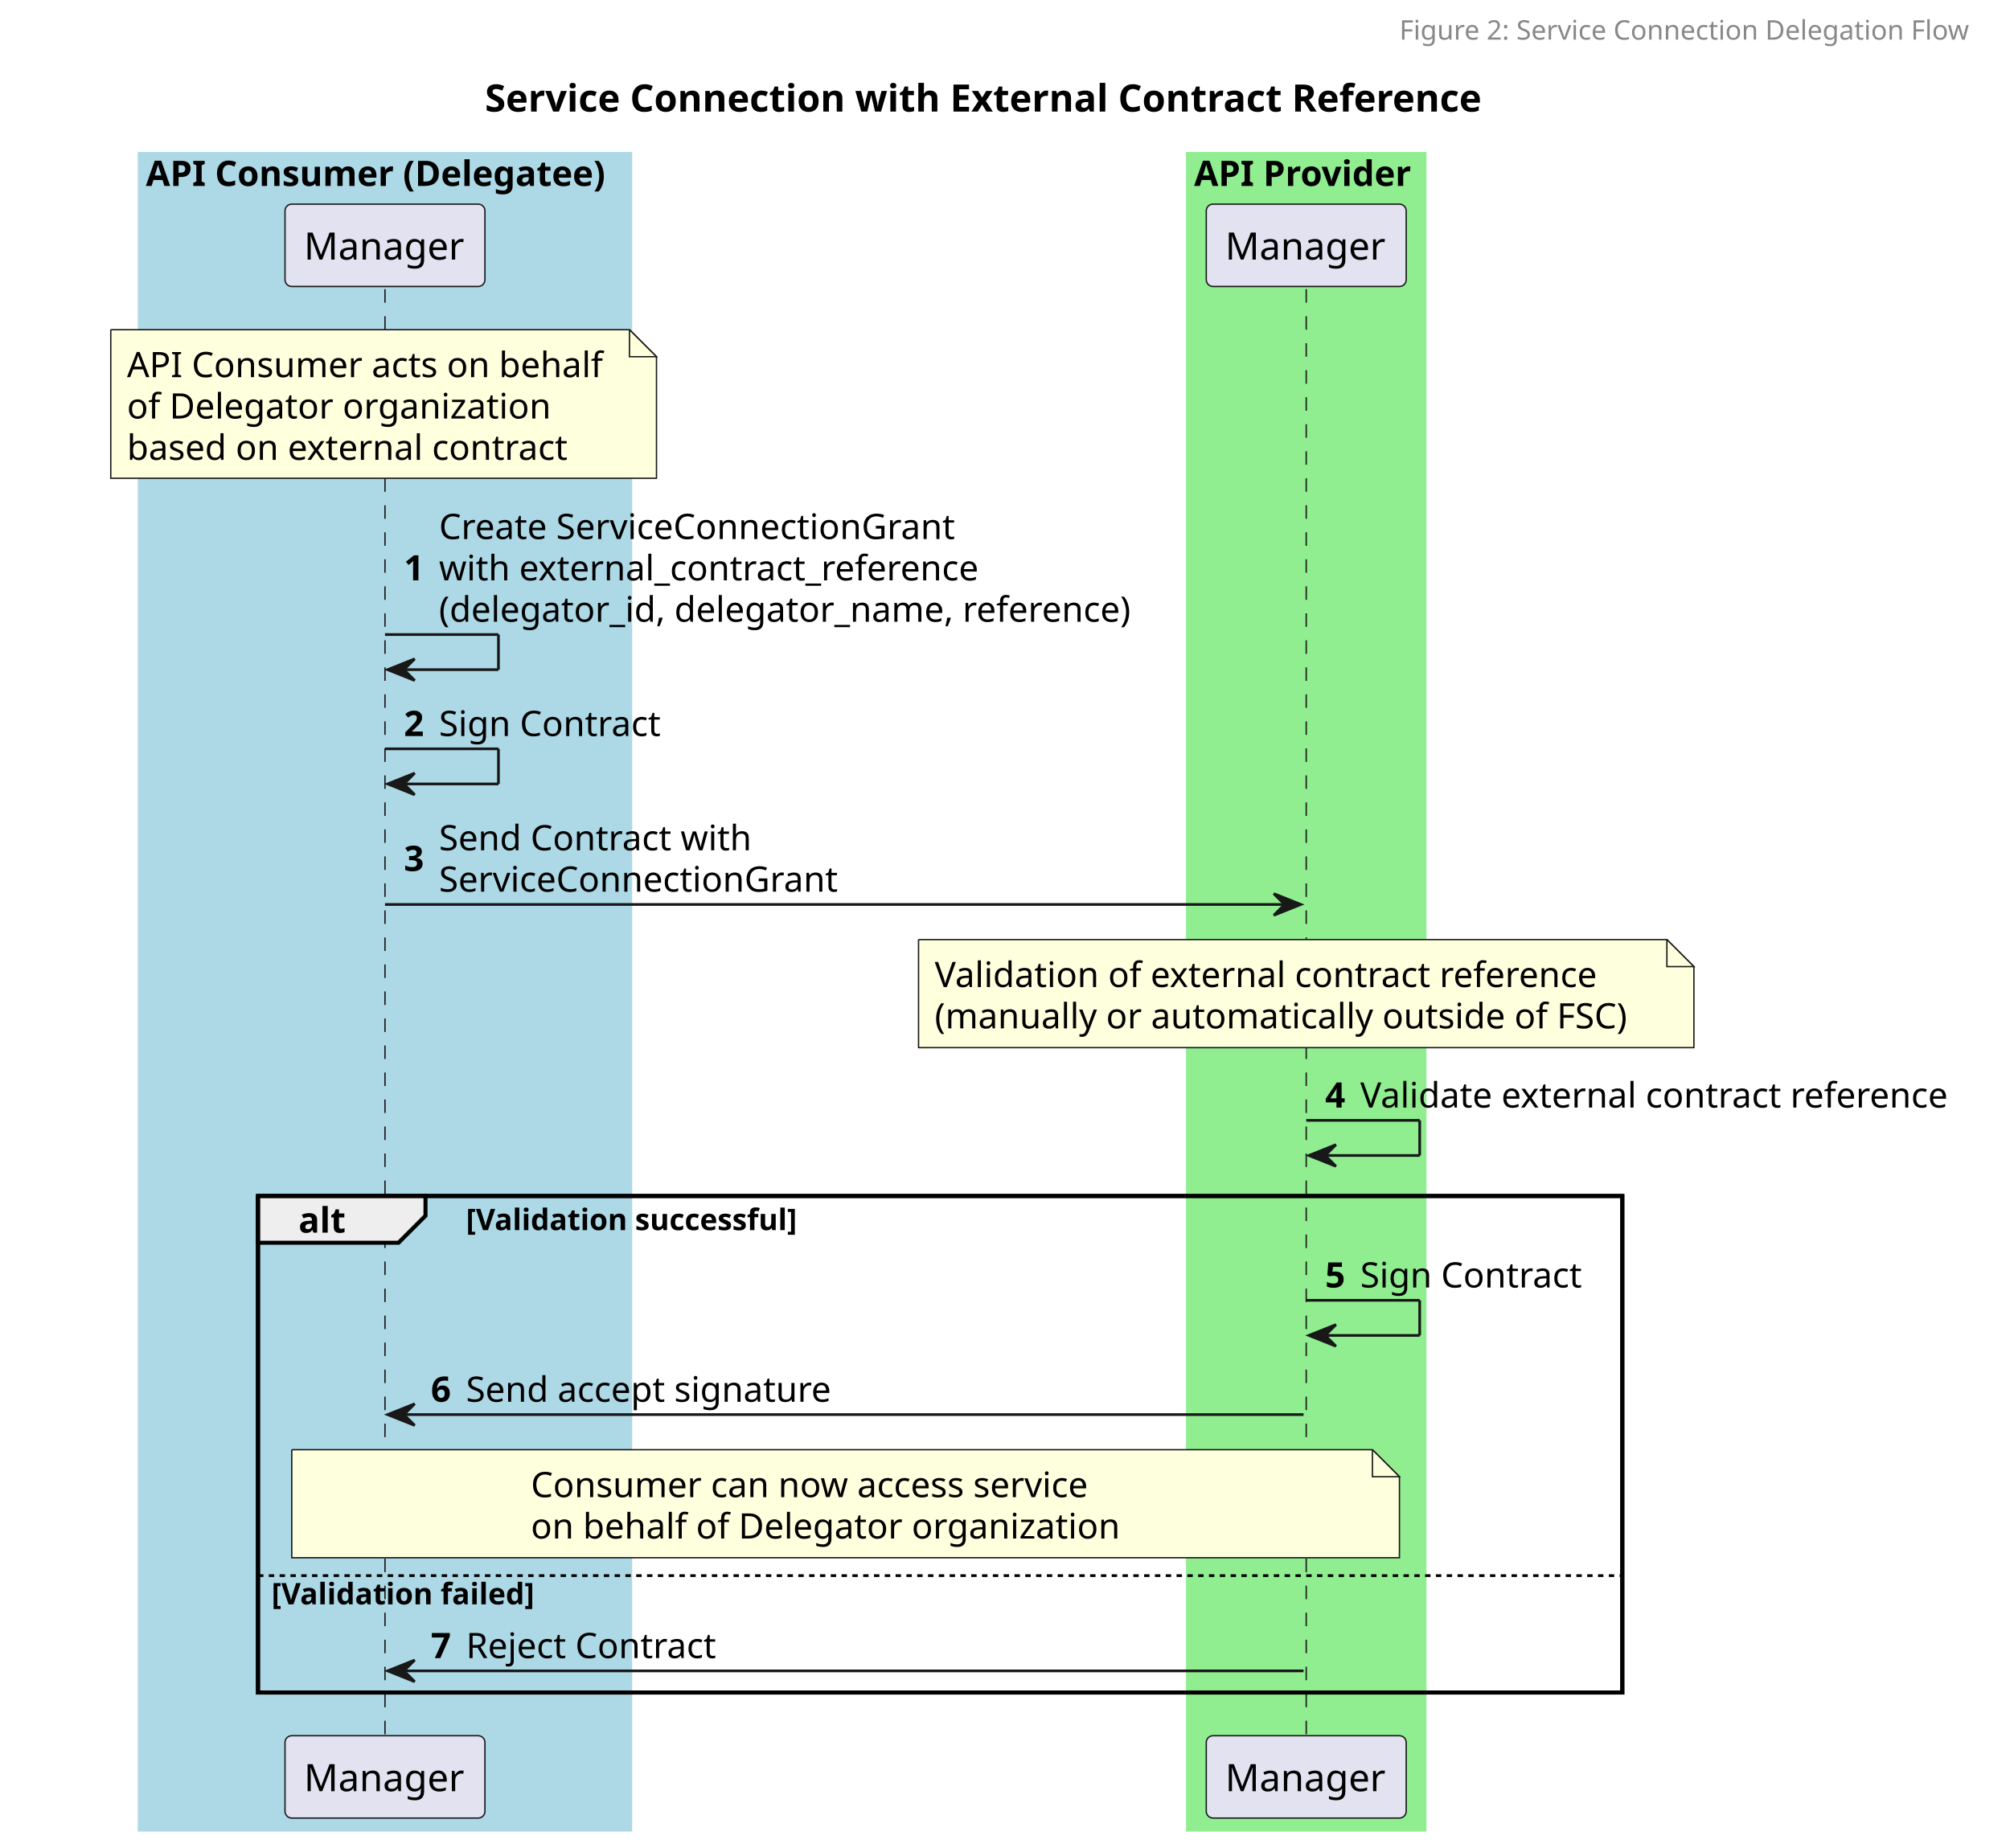
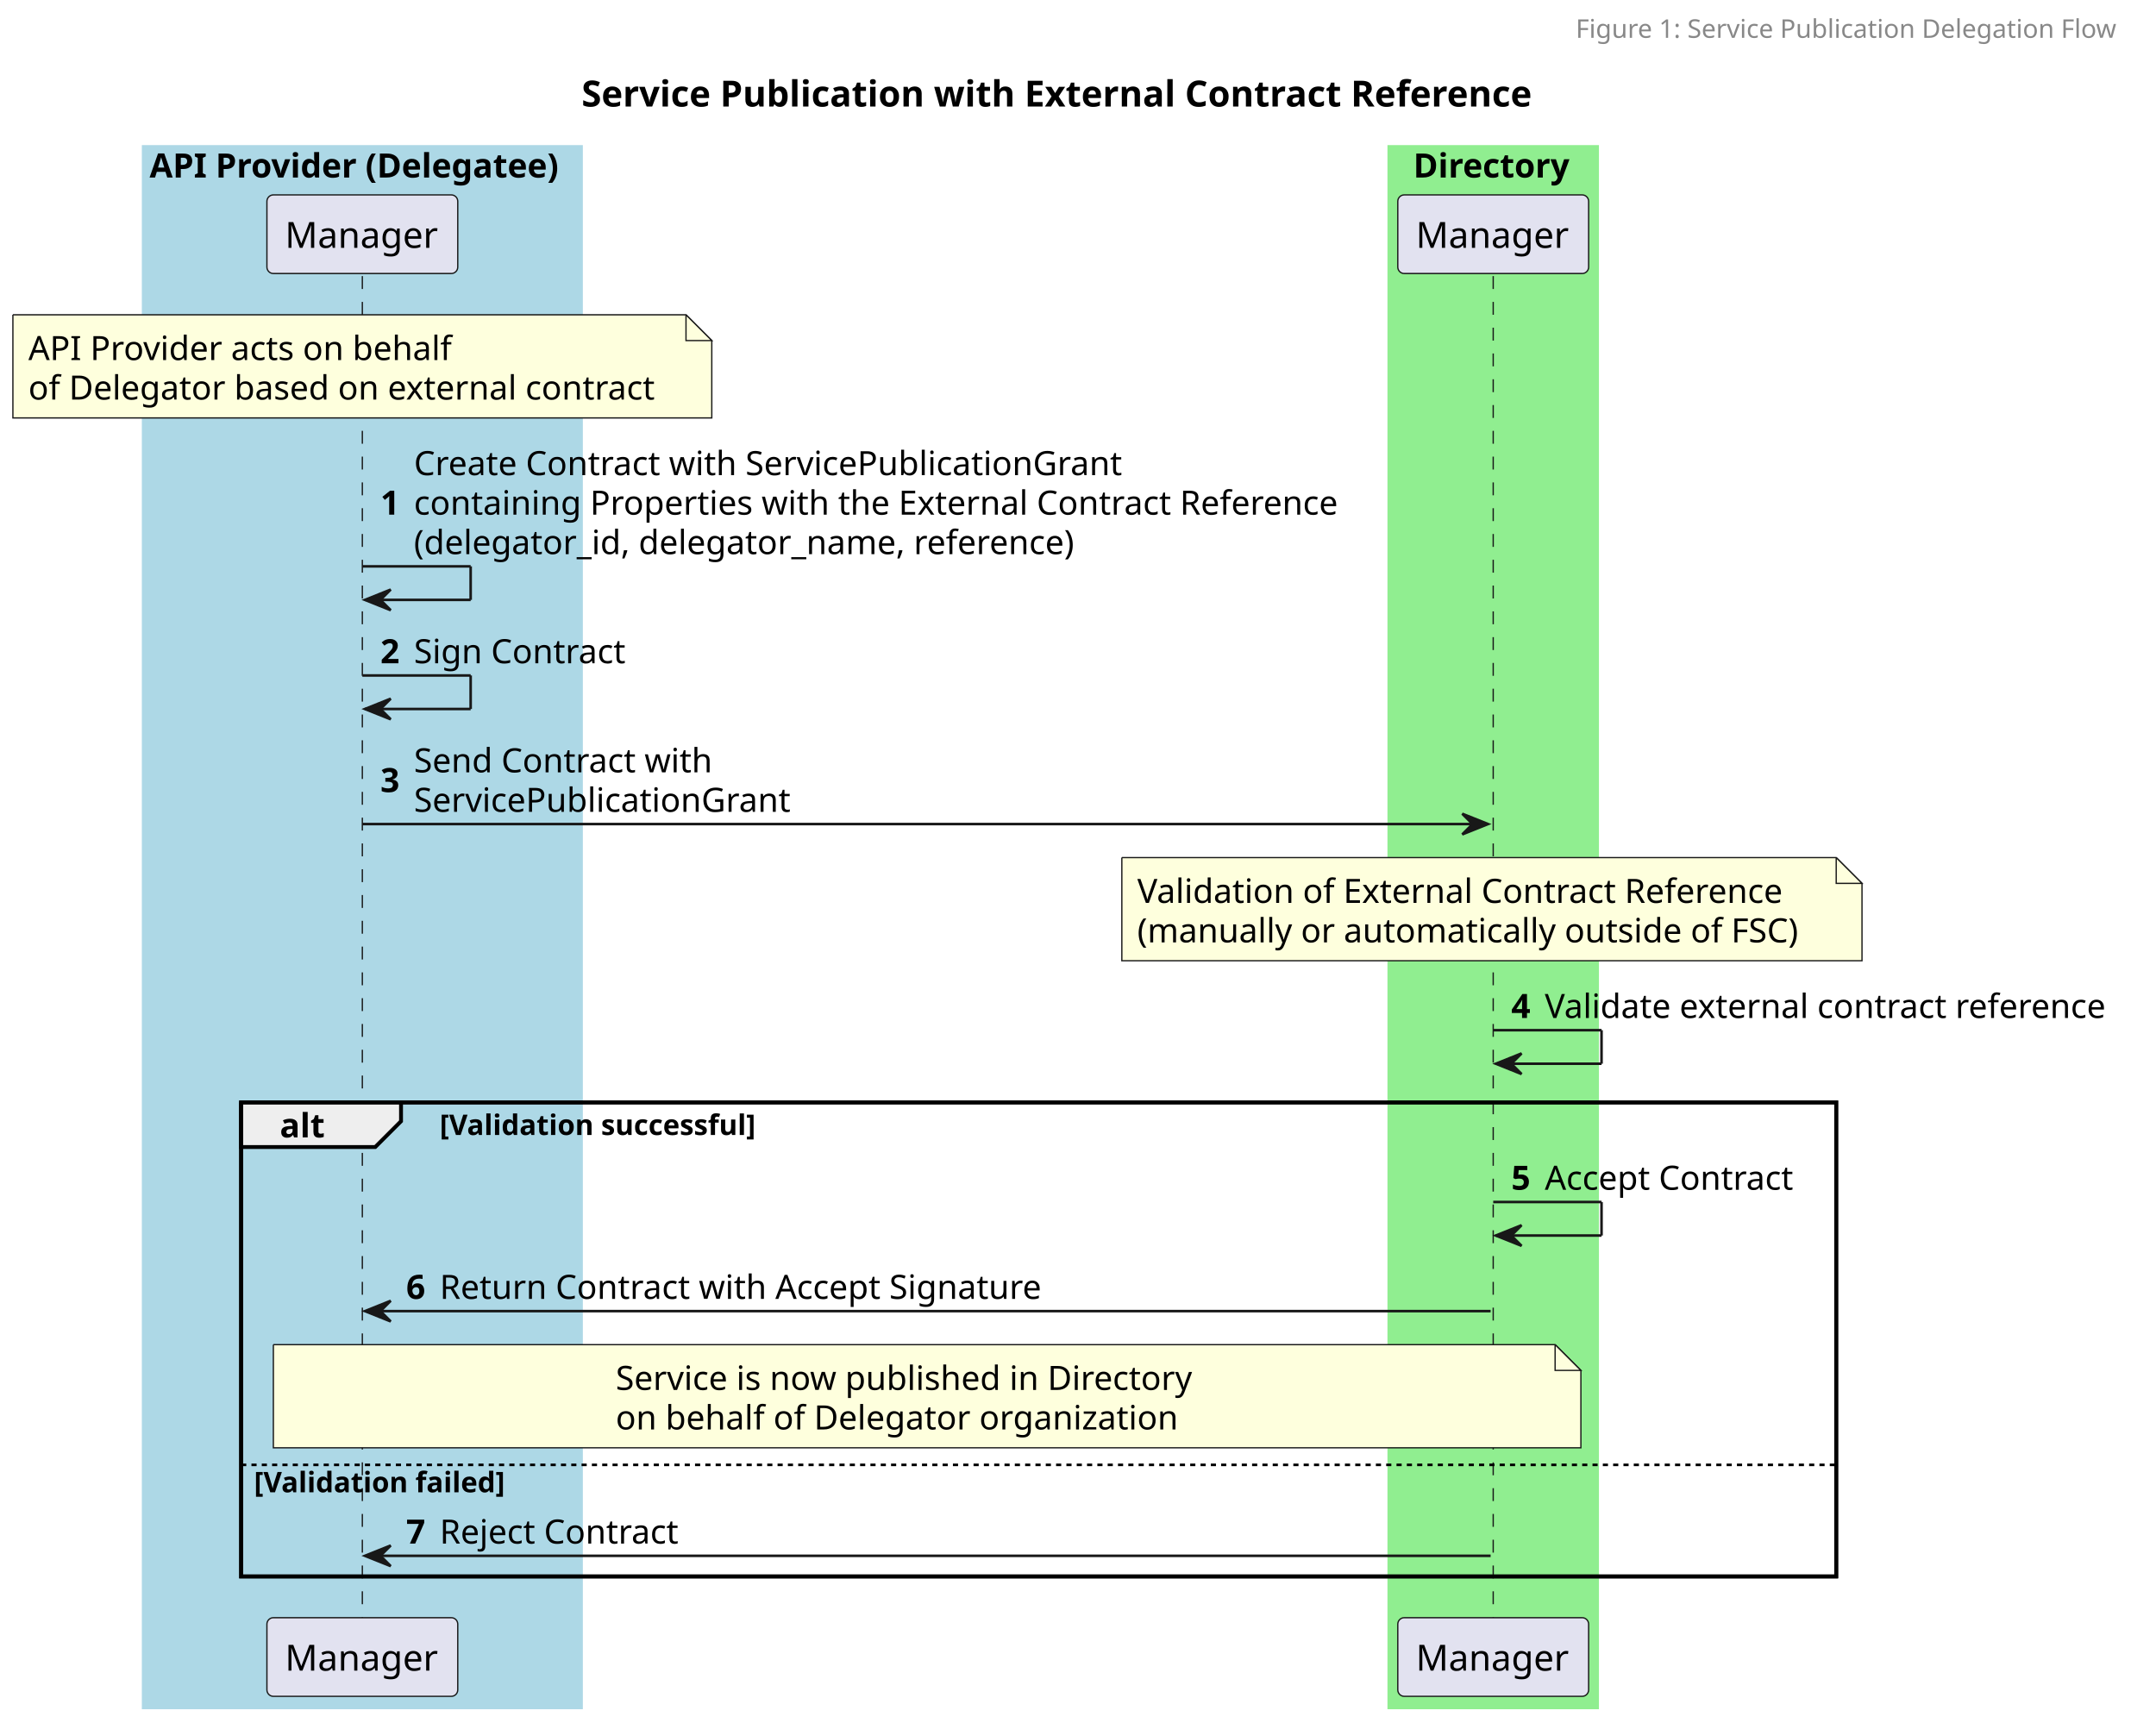
- <svg xmlns="http://www.w3.org/2000/svg" contentStyleType="text/css" height="684px" preserveAspectRatio="none" style="width:744px;height:684px;background:#FFFFFF;" version="1.1" viewBox="0 0 744 684" width="744px" zoomAndPan="magnify">
+ <svg xmlns="http://www.w3.org/2000/svg" contentStyleType="text/css" height="668px" preserveAspectRatio="none" style="width:836px;height:668px;background:#FFFFFF;" version="1.1" viewBox="0 0 836 668" width="836px" zoomAndPan="magnify">
  <defs />
  <g>
-     <text fill="#000000" font-family="sans-serif" font-size="14" font-weight="bold" lengthAdjust="spacing" textLength="377" x="179.5" y="41.312">Service Connection with External Contract Reference</text>
-     <rect fill="#ADD8E6" height="621.832" style="stroke:none;stroke-width:0.5;" width="183" x="51" y="56.266" />
-     <text fill="#000000" font-family="sans-serif" font-size="13" font-weight="bold" lengthAdjust="spacing" textLength="177" x="54" y="68.834">API Consumer (Delegatee)</text>
-     <rect fill="#90EE90" height="621.832" style="stroke:none;stroke-width:0.5;" width="89" x="439" y="56.266" />
-     <text fill="#000000" font-family="sans-serif" font-size="13" font-weight="bold" lengthAdjust="spacing" textLength="83" x="442" y="68.834">API Provider</text>
-     <rect fill="none" height="183.818" style="stroke:#000000;stroke-width:1.5;" width="505" x="95.5" y="442.791" />
-     <line style="stroke:#181818;stroke-width:0.5;stroke-dasharray:5.0,5.0;" x1="142.5" x2="142.5" y1="107.064" y2="643.609" />
-     <line style="stroke:#181818;stroke-width:0.5;stroke-dasharray:5.0,5.0;" x1="483.5" x2="483.5" y1="107.064" y2="643.609" />
-     <rect fill="#E2E2F0" height="30.488" rx="2.5" ry="2.5" style="stroke:#181818;stroke-width:0.5;" width="74" x="105.5" y="75.576" />
-     <text fill="#000000" font-family="sans-serif" font-size="14" lengthAdjust="spacing" textLength="60" x="112.5" y="96.111">Manager</text>
-     <rect fill="#E2E2F0" height="30.488" rx="2.5" ry="2.5" style="stroke:#181818;stroke-width:0.5;" width="74" x="105.5" y="642.609" />
-     <text fill="#000000" font-family="sans-serif" font-size="14" lengthAdjust="spacing" textLength="60" x="112.5" y="663.144">Manager</text>
-     <rect fill="#E2E2F0" height="30.488" rx="2.5" ry="2.5" style="stroke:#181818;stroke-width:0.5;" width="74" x="446.5" y="75.576" />
-     <text fill="#000000" font-family="sans-serif" font-size="14" lengthAdjust="spacing" textLength="60" x="453.5" y="96.111">Manager</text>
-     <rect fill="#E2E2F0" height="30.488" rx="2.5" ry="2.5" style="stroke:#181818;stroke-width:0.5;" width="74" x="446.5" y="642.609" />
-     <text fill="#000000" font-family="sans-serif" font-size="14" lengthAdjust="spacing" textLength="60" x="453.5" y="663.144">Manager</text>
-     <path d="M41,122.064 L41,177.065 L243,177.065 L243,132.065 L233,122.064 L41,122.064 " fill="#FEFFDD" style="stroke:#181818;stroke-width:0.5;" />
-     <path d="M233,122.064 L233,132.065 L243,132.065 L233,122.064 " fill="#FEFFDD" style="stroke:#181818;stroke-width:0.5;" />
-     <text fill="#000000" font-family="sans-serif" font-size="13" lengthAdjust="spacing" textLength="181" x="47" y="139.633">API Consumer acts on behalf</text>
-     <text fill="#000000" font-family="sans-serif" font-size="13" lengthAdjust="spacing" textLength="161" x="47" y="154.943">of Delegator organization</text>
-     <text fill="#000000" font-family="sans-serif" font-size="13" lengthAdjust="spacing" textLength="168" x="47" y="170.254">based on external contract</text>
-     <line style="stroke:#181818;stroke-width:1.0;" x1="142.5" x2="184.5" y1="234.928" y2="234.928" />
-     <line style="stroke:#181818;stroke-width:1.0;" x1="184.5" x2="184.5" y1="234.928" y2="247.928" />
-     <line style="stroke:#181818;stroke-width:1.0;" x1="143.5" x2="184.5" y1="247.928" y2="247.928" />
-     <polygon fill="#181818" points="153.5,243.928,143.5,247.928,153.5,251.928,149.5,247.928" style="stroke:#181818;stroke-width:1.0;" />
-     <text fill="#000000" font-family="sans-serif" font-size="13" font-weight="bold" lengthAdjust="spacing" textLength="9" x="149.5" y="214.875">1</text>
-     <text fill="#000000" font-family="sans-serif" font-size="13" lengthAdjust="spacing" textLength="194" x="162.5" y="199.565">Create ServiceConnectionGrant</text>
-     <text fill="#000000" font-family="sans-serif" font-size="13" lengthAdjust="spacing" textLength="206" x="162.5" y="214.875">with external_contract_reference</text>
-     <text fill="#000000" font-family="sans-serif" font-size="13" lengthAdjust="spacing" textLength="260" x="162.5" y="230.185">(delegator_id, delegator_name, reference)</text>
-     <line style="stroke:#181818;stroke-width:1.0;" x1="142.5" x2="184.5" y1="277.238" y2="277.238" />
-     <line style="stroke:#181818;stroke-width:1.0;" x1="184.5" x2="184.5" y1="277.238" y2="290.238" />
-     <line style="stroke:#181818;stroke-width:1.0;" x1="143.5" x2="184.5" y1="290.238" y2="290.238" />
-     <polygon fill="#181818" points="153.5,286.238,143.5,290.238,153.5,294.238,149.5,290.238" style="stroke:#181818;stroke-width:1.0;" />
-     <text fill="#000000" font-family="sans-serif" font-size="13" font-weight="bold" lengthAdjust="spacing" textLength="9" x="149.5" y="272.496">2</text>
-     <text fill="#000000" font-family="sans-serif" font-size="13" lengthAdjust="spacing" textLength="85" x="162.5" y="272.496">Sign Contract</text>
-     <polygon fill="#181818" points="471.5,330.859,481.5,334.859,471.5,338.859,475.5,334.859" style="stroke:#181818;stroke-width:1.0;" />
-     <line style="stroke:#181818;stroke-width:1.0;" x1="142.5" x2="477.5" y1="334.859" y2="334.859" />
-     <text fill="#000000" font-family="sans-serif" font-size="13" font-weight="bold" lengthAdjust="spacing" textLength="9" x="149.5" y="322.462">3</text>
-     <text fill="#000000" font-family="sans-serif" font-size="13" lengthAdjust="spacing" textLength="119" x="162.5" y="314.807">Send Contract with</text>
-     <text fill="#000000" font-family="sans-serif" font-size="13" lengthAdjust="spacing" textLength="150" x="162.5" y="330.117">ServiceConnectionGrant</text>
-     <path d="M340,347.859 L340,387.859 L627,387.859 L627,357.859 L617,347.859 L340,347.859 " fill="#FEFFDD" style="stroke:#181818;stroke-width:0.5;" />
-     <path d="M617,347.859 L617,357.859 L627,357.859 L617,347.859 " fill="#FEFFDD" style="stroke:#181818;stroke-width:0.5;" />
-     <text fill="#000000" font-family="sans-serif" font-size="13" lengthAdjust="spacing" textLength="253" x="346" y="365.428">Validation of external contract reference</text>
-     <text fill="#000000" font-family="sans-serif" font-size="13" lengthAdjust="spacing" textLength="266" x="346" y="380.738">(manually or automatically outside of FSC)</text>
-     <line style="stroke:#181818;stroke-width:1.0;" x1="483.5" x2="525.5" y1="414.791" y2="414.791" />
-     <line style="stroke:#181818;stroke-width:1.0;" x1="525.5" x2="525.5" y1="414.791" y2="427.791" />
-     <line style="stroke:#181818;stroke-width:1.0;" x1="484.5" x2="525.5" y1="427.791" y2="427.791" />
-     <polygon fill="#181818" points="494.5,423.791,484.5,427.791,494.5,431.791,490.5,427.791" style="stroke:#181818;stroke-width:1.0;" />
-     <text fill="#000000" font-family="sans-serif" font-size="13" font-weight="bold" lengthAdjust="spacing" textLength="9" x="490.5" y="410.049">4</text>
-     <text fill="#000000" font-family="sans-serif" font-size="13" lengthAdjust="spacing" textLength="223" x="503.5" y="410.049">Validate external contract reference</text>
-     <path d="M95.5,442.791 L157.5,442.791 L157.5,450.102 L147.5,460.102 L95.5,460.102 L95.5,442.791 " fill="#EEEEEE" style="stroke:#000000;stroke-width:1.5;" />
-     <rect fill="none" height="183.818" style="stroke:#000000;stroke-width:1.5;" width="505" x="95.5" y="442.791" />
-     <text fill="#000000" font-family="sans-serif" font-size="13" font-weight="bold" lengthAdjust="spacing" textLength="17" x="110.5" y="456.359">alt</text>
-     <text fill="#000000" font-family="sans-serif" font-size="11" font-weight="bold" lengthAdjust="spacing" textLength="128" x="172.5" y="455.426">[Validation successful]</text>
-     <line style="stroke:#181818;stroke-width:1.0;" x1="483.5" x2="525.5" y1="481.412" y2="481.412" />
-     <line style="stroke:#181818;stroke-width:1.0;" x1="525.5" x2="525.5" y1="481.412" y2="494.412" />
-     <line style="stroke:#181818;stroke-width:1.0;" x1="484.5" x2="525.5" y1="494.412" y2="494.412" />
-     <polygon fill="#181818" points="494.5,490.412,484.5,494.412,494.5,498.412,490.5,494.412" style="stroke:#181818;stroke-width:1.0;" />
-     <text fill="#000000" font-family="sans-serif" font-size="13" font-weight="bold" lengthAdjust="spacing" textLength="9" x="490.5" y="476.67">5</text>
-     <text fill="#000000" font-family="sans-serif" font-size="13" lengthAdjust="spacing" textLength="85" x="503.5" y="476.67">Sign Contract</text>
-     <polygon fill="#181818" points="153.5,519.723,143.5,523.723,153.5,527.723,149.5,523.723" style="stroke:#181818;stroke-width:1.0;" />
-     <line style="stroke:#181818;stroke-width:1.0;" x1="147.5" x2="482.5" y1="523.723" y2="523.723" />
-     <text fill="#000000" font-family="sans-serif" font-size="13" font-weight="bold" lengthAdjust="spacing" textLength="9" x="159.5" y="518.981">6</text>
-     <text fill="#000000" font-family="sans-serif" font-size="13" lengthAdjust="spacing" textLength="138" x="172.5" y="518.981">Send accept signature</text>
-     <path d="M108,536.723 L108,576.723 L518,576.723 L518,546.723 L508,536.723 L108,536.723 " fill="#FEFFDD" style="stroke:#181818;stroke-width:0.5;" />
-     <path d="M508,536.723 L508,546.723 L518,546.723 L508,536.723 " fill="#FEFFDD" style="stroke:#181818;stroke-width:0.5;" />
-     <text fill="#000000" font-family="sans-serif" font-size="13" lengthAdjust="spacing" textLength="214" x="196.5" y="554.291">Consumer can now access service</text>
-     <text fill="#000000" font-family="sans-serif" font-size="13" lengthAdjust="spacing" textLength="224" x="196.5" y="569.602">on behalf of Delegator organization</text>
-     <line style="stroke:#000000;stroke-width:1.0;stroke-dasharray:2.0,2.0;" x1="95.5" x2="600.5" y1="583.344" y2="583.344" />
-     <text fill="#000000" font-family="sans-serif" font-size="11" font-weight="bold" lengthAdjust="spacing" textLength="101" x="100.5" y="593.979">[Validation failed]</text>
-     <polygon fill="#181818" points="153.5,614.609,143.5,618.609,153.5,622.609,149.5,618.609" style="stroke:#181818;stroke-width:1.0;" />
-     <line style="stroke:#181818;stroke-width:1.0;" x1="147.5" x2="482.5" y1="618.609" y2="618.609" />
-     <text fill="#000000" font-family="sans-serif" font-size="13" font-weight="bold" lengthAdjust="spacing" textLength="9" x="159.5" y="613.867">7</text>
-     <text fill="#000000" font-family="sans-serif" font-size="13" lengthAdjust="spacing" textLength="96" x="172.5" y="613.867">Reject Contract</text>
-     <text fill="#888888" font-family="sans-serif" font-size="10" lengthAdjust="spacing" textLength="218" x="518" y="14.668">Figure 2: Service Connection Delegation Flow</text>
+     <text fill="#000000" font-family="sans-serif" font-size="14" font-weight="bold" lengthAdjust="spacing" textLength="377" x="225.5" y="41.312">Service Publication with External Contract Reference</text>
+     <rect fill="#ADD8E6" height="606.521" style="stroke:none;stroke-width:0.5;" width="171" x="55" y="56.266" />
+     <text fill="#000000" font-family="sans-serif" font-size="13" font-weight="bold" lengthAdjust="spacing" textLength="165" x="58" y="68.834">API Provider (Delegatee)</text>
+     <rect fill="#90EE90" height="606.521" style="stroke:none;stroke-width:0.5;" width="82" x="538" y="56.266" />
+     <text fill="#000000" font-family="sans-serif" font-size="13" font-weight="bold" lengthAdjust="spacing" textLength="62" x="548" y="68.834">Directory</text>
+     <rect fill="none" height="183.818" style="stroke:#000000;stroke-width:1.5;" width="618.5" x="93.5" y="427.481" />
+     <line style="stroke:#181818;stroke-width:0.5;stroke-dasharray:5.0,5.0;" x1="140.5" x2="140.5" y1="107.064" y2="628.299" />
+     <line style="stroke:#181818;stroke-width:0.5;stroke-dasharray:5.0,5.0;" x1="579" x2="579" y1="107.064" y2="628.299" />
+     <rect fill="#E2E2F0" height="30.488" rx="2.5" ry="2.5" style="stroke:#181818;stroke-width:0.5;" width="74" x="103.5" y="75.576" />
+     <text fill="#000000" font-family="sans-serif" font-size="14" lengthAdjust="spacing" textLength="60" x="110.5" y="96.111">Manager</text>
+     <rect fill="#E2E2F0" height="30.488" rx="2.5" ry="2.5" style="stroke:#181818;stroke-width:0.5;" width="74" x="103.5" y="627.299" />
+     <text fill="#000000" font-family="sans-serif" font-size="14" lengthAdjust="spacing" textLength="60" x="110.5" y="647.834">Manager</text>
+     <rect fill="#E2E2F0" height="30.488" rx="2.5" ry="2.5" style="stroke:#181818;stroke-width:0.5;" width="74" x="542" y="75.576" />
+     <text fill="#000000" font-family="sans-serif" font-size="14" lengthAdjust="spacing" textLength="60" x="549" y="96.111">Manager</text>
+     <rect fill="#E2E2F0" height="30.488" rx="2.5" ry="2.5" style="stroke:#181818;stroke-width:0.5;" width="74" x="542" y="627.299" />
+     <text fill="#000000" font-family="sans-serif" font-size="14" lengthAdjust="spacing" textLength="60" x="549" y="647.834">Manager</text>
+     <path d="M5,122.064 L5,162.065 L276,162.065 L276,132.065 L266,122.064 L5,122.064 " fill="#FEFFDD" style="stroke:#181818;stroke-width:0.5;" />
+     <path d="M266,122.064 L266,132.065 L276,132.065 L266,122.064 " fill="#FEFFDD" style="stroke:#181818;stroke-width:0.5;" />
+     <text fill="#000000" font-family="sans-serif" font-size="13" lengthAdjust="spacing" textLength="168" x="11" y="139.633">API Provider acts on behalf</text>
+     <text fill="#000000" font-family="sans-serif" font-size="13" lengthAdjust="spacing" textLength="250" x="11" y="154.943">of Delegator based on external contract</text>
+     <line style="stroke:#181818;stroke-width:1.0;" x1="140.5" x2="182.5" y1="219.617" y2="219.617" />
+     <line style="stroke:#181818;stroke-width:1.0;" x1="182.5" x2="182.5" y1="219.617" y2="232.617" />
+     <line style="stroke:#181818;stroke-width:1.0;" x1="141.5" x2="182.5" y1="232.617" y2="232.617" />
+     <polygon fill="#181818" points="151.5,228.617,141.5,232.617,151.5,236.617,147.5,232.617" style="stroke:#181818;stroke-width:1.0;" />
+     <text fill="#000000" font-family="sans-serif" font-size="13" font-weight="bold" lengthAdjust="spacing" textLength="9" x="147.5" y="199.565">1</text>
+     <text fill="#000000" font-family="sans-serif" font-size="13" lengthAdjust="spacing" textLength="281" x="160.5" y="184.254">Create Contract with ServicePublicationGrant</text>
+     <text fill="#000000" font-family="sans-serif" font-size="13" lengthAdjust="spacing" textLength="367" x="160.5" y="199.565">containing Properties with the External Contract Reference</text>
+     <text fill="#000000" font-family="sans-serif" font-size="13" lengthAdjust="spacing" textLength="260" x="160.5" y="214.875">(delegator_id, delegator_name, reference)</text>
+     <line style="stroke:#181818;stroke-width:1.0;" x1="140.5" x2="182.5" y1="261.928" y2="261.928" />
+     <line style="stroke:#181818;stroke-width:1.0;" x1="182.5" x2="182.5" y1="261.928" y2="274.928" />
+     <line style="stroke:#181818;stroke-width:1.0;" x1="141.5" x2="182.5" y1="274.928" y2="274.928" />
+     <polygon fill="#181818" points="151.5,270.928,141.5,274.928,151.5,278.928,147.5,274.928" style="stroke:#181818;stroke-width:1.0;" />
+     <text fill="#000000" font-family="sans-serif" font-size="13" font-weight="bold" lengthAdjust="spacing" textLength="9" x="147.5" y="257.185">2</text>
+     <text fill="#000000" font-family="sans-serif" font-size="13" lengthAdjust="spacing" textLength="85" x="160.5" y="257.185">Sign Contract</text>
+     <polygon fill="#181818" points="567,315.549,577,319.549,567,323.549,571,319.549" style="stroke:#181818;stroke-width:1.0;" />
+     <line style="stroke:#181818;stroke-width:1.0;" x1="140.5" x2="573" y1="319.549" y2="319.549" />
+     <text fill="#000000" font-family="sans-serif" font-size="13" font-weight="bold" lengthAdjust="spacing" textLength="9" x="147.5" y="307.151">3</text>
+     <text fill="#000000" font-family="sans-serif" font-size="13" lengthAdjust="spacing" textLength="119" x="160.5" y="299.496">Send Contract with</text>
+     <text fill="#000000" font-family="sans-serif" font-size="13" lengthAdjust="spacing" textLength="148" x="160.5" y="314.807">ServicePublicationGrant</text>
+     <path d="M435,332.549 L435,372.549 L722,372.549 L722,342.549 L712,332.549 L435,332.549 " fill="#FEFFDD" style="stroke:#181818;stroke-width:0.5;" />
+     <path d="M712,332.549 L712,342.549 L722,342.549 L712,332.549 " fill="#FEFFDD" style="stroke:#181818;stroke-width:0.5;" />
+     <text fill="#000000" font-family="sans-serif" font-size="13" lengthAdjust="spacing" textLength="258" x="441" y="350.117">Validation of External Contract Reference</text>
+     <text fill="#000000" font-family="sans-serif" font-size="13" lengthAdjust="spacing" textLength="266" x="441" y="365.428">(manually or automatically outside of FSC)</text>
+     <line style="stroke:#181818;stroke-width:1.0;" x1="579" x2="621" y1="399.481" y2="399.481" />
+     <line style="stroke:#181818;stroke-width:1.0;" x1="621" x2="621" y1="399.481" y2="412.481" />
+     <line style="stroke:#181818;stroke-width:1.0;" x1="580" x2="621" y1="412.481" y2="412.481" />
+     <polygon fill="#181818" points="590,408.481,580,412.481,590,416.481,586,412.481" style="stroke:#181818;stroke-width:1.0;" />
+     <text fill="#000000" font-family="sans-serif" font-size="13" font-weight="bold" lengthAdjust="spacing" textLength="9" x="586" y="394.738">4</text>
+     <text fill="#000000" font-family="sans-serif" font-size="13" lengthAdjust="spacing" textLength="223" x="599" y="394.738">Validate external contract reference</text>
+     <path d="M93.5,427.481 L155.5,427.481 L155.5,434.791 L145.5,444.791 L93.5,444.791 L93.5,427.481 " fill="#EEEEEE" style="stroke:#000000;stroke-width:1.5;" />
+     <rect fill="none" height="183.818" style="stroke:#000000;stroke-width:1.5;" width="618.5" x="93.5" y="427.481" />
+     <text fill="#000000" font-family="sans-serif" font-size="13" font-weight="bold" lengthAdjust="spacing" textLength="17" x="108.5" y="441.049">alt</text>
+     <text fill="#000000" font-family="sans-serif" font-size="11" font-weight="bold" lengthAdjust="spacing" textLength="128" x="170.5" y="440.115">[Validation successful]</text>
+     <line style="stroke:#181818;stroke-width:1.0;" x1="579" x2="621" y1="466.102" y2="466.102" />
+     <line style="stroke:#181818;stroke-width:1.0;" x1="621" x2="621" y1="466.102" y2="479.102" />
+     <line style="stroke:#181818;stroke-width:1.0;" x1="580" x2="621" y1="479.102" y2="479.102" />
+     <polygon fill="#181818" points="590,475.102,580,479.102,590,483.102,586,479.102" style="stroke:#181818;stroke-width:1.0;" />
+     <text fill="#000000" font-family="sans-serif" font-size="13" font-weight="bold" lengthAdjust="spacing" textLength="9" x="586" y="461.359">5</text>
+     <text fill="#000000" font-family="sans-serif" font-size="13" lengthAdjust="spacing" textLength="101" x="599" y="461.359">Accept Contract</text>
+     <polygon fill="#181818" points="151.5,504.412,141.5,508.412,151.5,512.412,147.5,508.412" style="stroke:#181818;stroke-width:1.0;" />
+     <line style="stroke:#181818;stroke-width:1.0;" x1="145.5" x2="578" y1="508.412" y2="508.412" />
+     <text fill="#000000" font-family="sans-serif" font-size="13" font-weight="bold" lengthAdjust="spacing" textLength="9" x="157.5" y="503.67">6</text>
+     <text fill="#000000" font-family="sans-serif" font-size="13" lengthAdjust="spacing" textLength="240" x="170.5" y="503.67">Return Contract with Accept Signature</text>
+     <path d="M106,521.412 L106,561.412 L613,561.412 L613,531.412 L603,521.412 L106,521.412 " fill="#FEFFDD" style="stroke:#181818;stroke-width:0.5;" />
+     <path d="M603,521.412 L603,531.412 L613,531.412 L603,521.412 " fill="#FEFFDD" style="stroke:#181818;stroke-width:0.5;" />
+     <text fill="#000000" font-family="sans-serif" font-size="13" lengthAdjust="spacing" textLength="233" x="238.75" y="538.981">Service is now published in Directory</text>
+     <text fill="#000000" font-family="sans-serif" font-size="13" lengthAdjust="spacing" textLength="224" x="238.75" y="554.291">on behalf of Delegator organization</text>
+     <line style="stroke:#000000;stroke-width:1.0;stroke-dasharray:2.0,2.0;" x1="93.5" x2="712" y1="568.033" y2="568.033" />
+     <text fill="#000000" font-family="sans-serif" font-size="11" font-weight="bold" lengthAdjust="spacing" textLength="101" x="98.5" y="578.668">[Validation failed]</text>
+     <polygon fill="#181818" points="151.5,599.299,141.5,603.299,151.5,607.299,147.5,603.299" style="stroke:#181818;stroke-width:1.0;" />
+     <line style="stroke:#181818;stroke-width:1.0;" x1="145.5" x2="578" y1="603.299" y2="603.299" />
+     <text fill="#000000" font-family="sans-serif" font-size="13" font-weight="bold" lengthAdjust="spacing" textLength="9" x="157.5" y="598.557">7</text>
+     <text fill="#000000" font-family="sans-serif" font-size="13" lengthAdjust="spacing" textLength="96" x="170.5" y="598.557">Reject Contract</text>
+     <text fill="#888888" font-family="sans-serif" font-size="10" lengthAdjust="spacing" textLength="217" x="611" y="14.668">Figure 1: Service Publication Delegation Flow</text>
  </g>
</svg>
